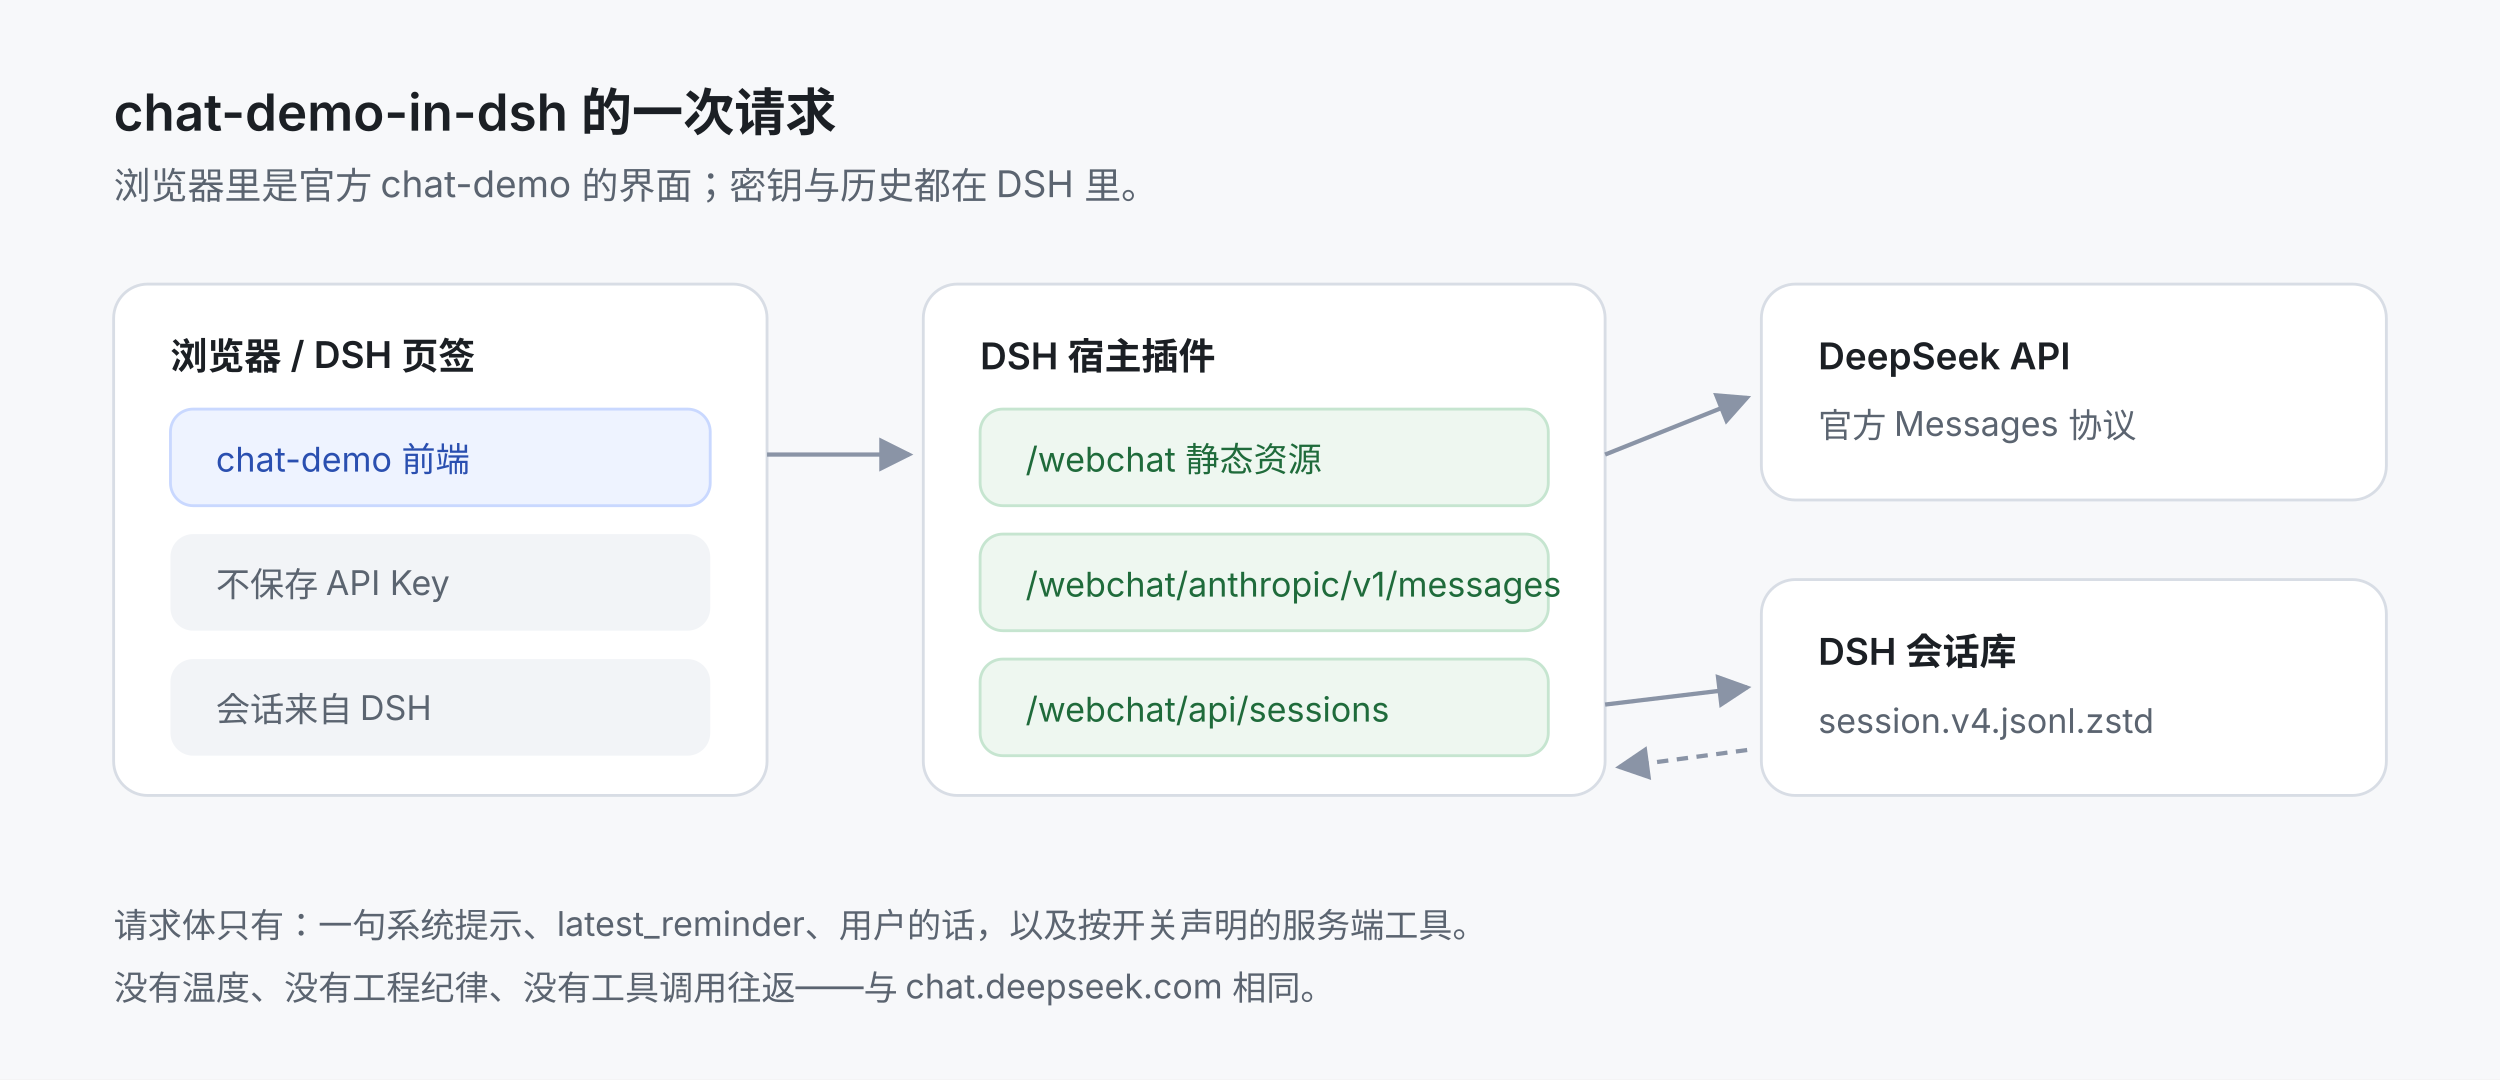
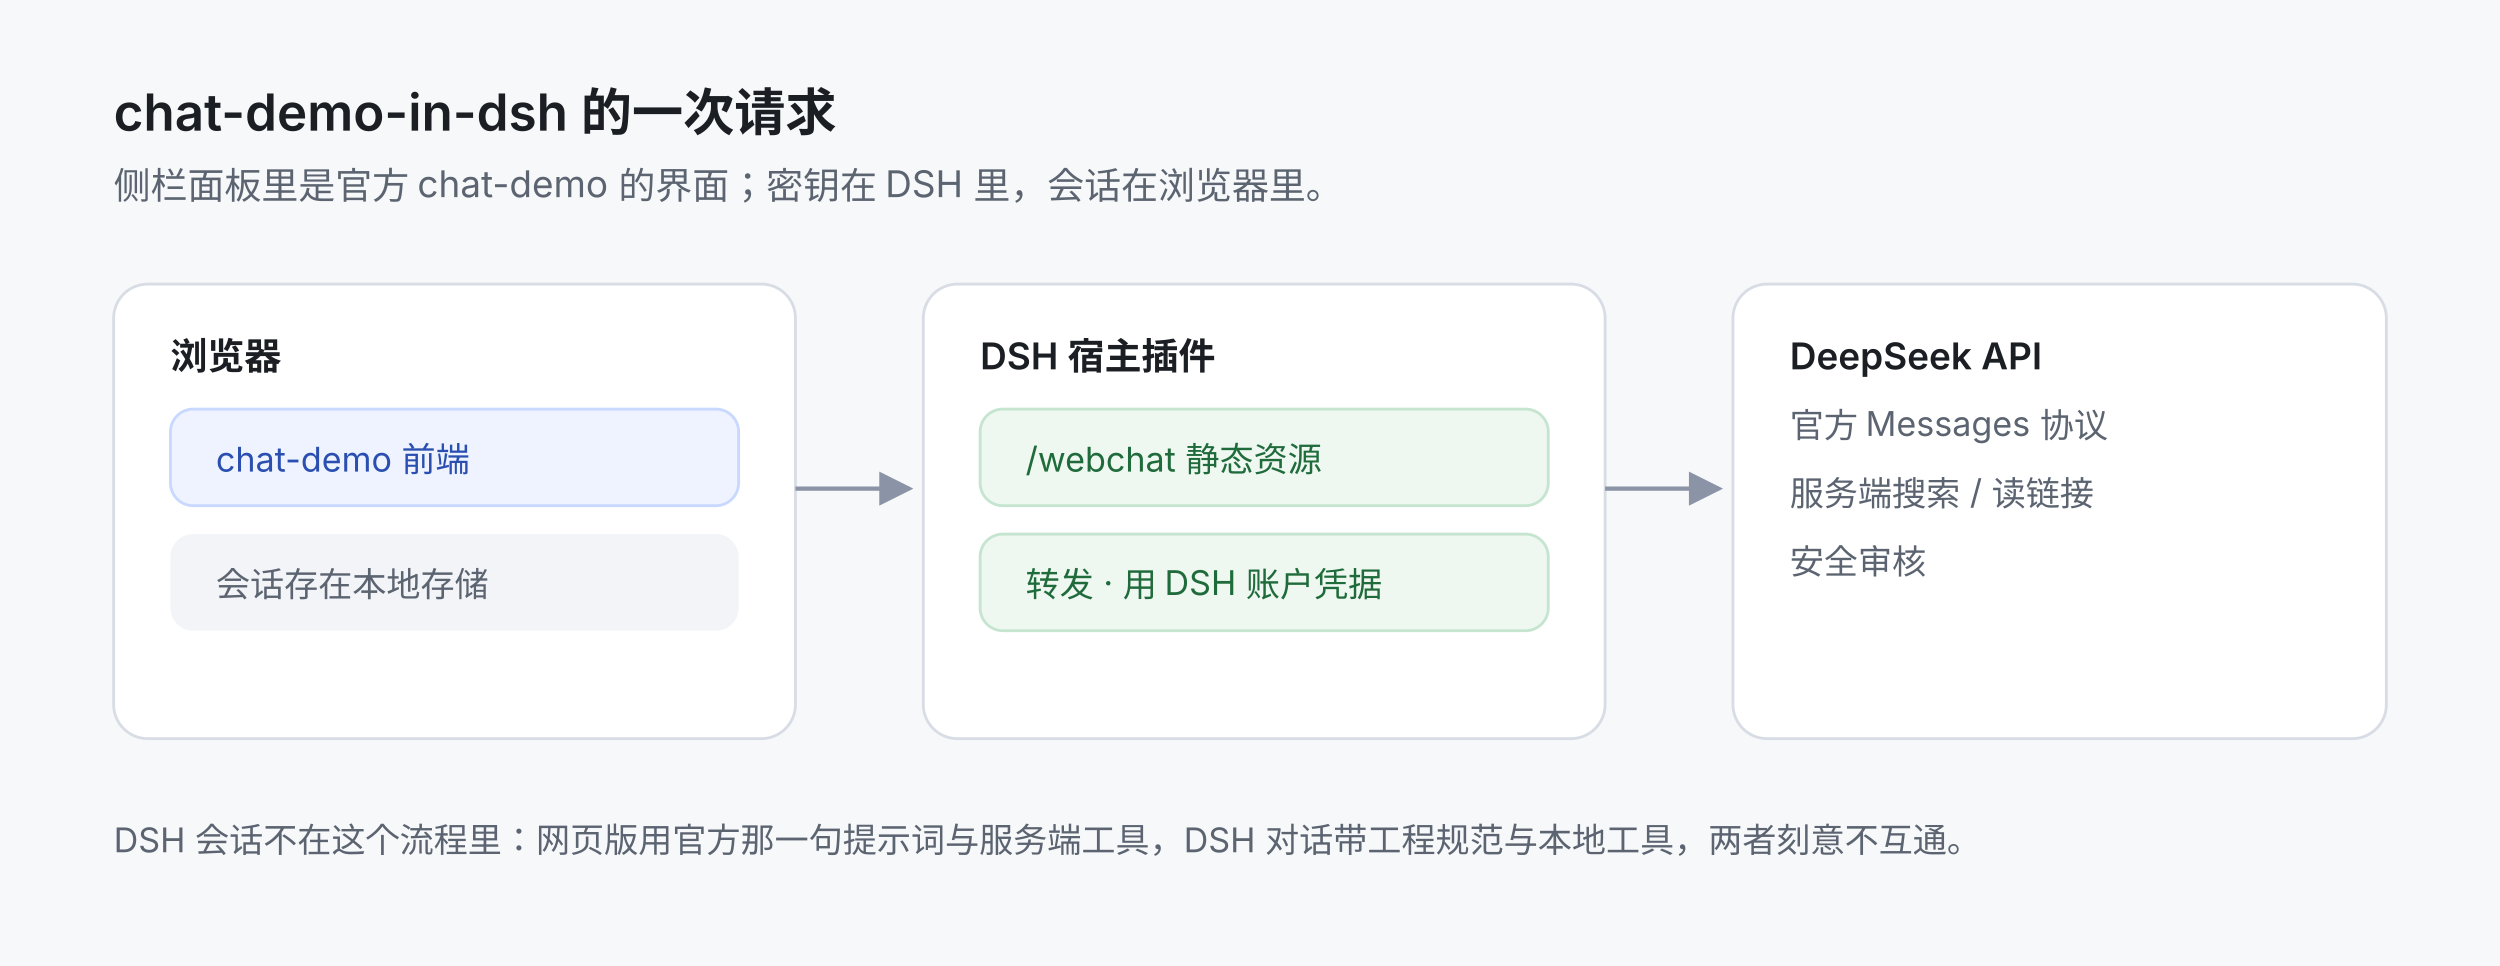
- <svg xmlns="http://www.w3.org/2000/svg" width="880" height="380" viewBox="0 0 880 380" fill="none" font-family="system-ui, -apple-system, 'Segoe UI', 'Microsoft YaHei', sans-serif">
-   <rect width="880" height="380" fill="#F7F8FA" />
+ <svg xmlns="http://www.w3.org/2000/svg" width="880" height="340" viewBox="0 0 880 340" fill="none" font-family="system-ui, -apple-system, 'Segoe UI', 'Microsoft YaHei', sans-serif">
+   <rect width="880" height="340" fill="#F7F8FA" />
  <text x="40" y="46" font-size="18" font-weight="600" fill="#1B1F24">chat-demo-in-dsh 的一次请求</text>
-   <text x="40" y="70" font-size="13" fill="#5B6470">浏览器里是官方 chat-demo 的界面；密钥与历史都在 DSH 里。</text>
-   <rect x="40" y="100" width="230" height="180" rx="12" fill="#FFFFFF" stroke="#D8DDE5" />
-   <text x="60" y="130" font-size="13" font-weight="600" fill="#1B1F24">浏览器 / DSH 页签</text>
-   <rect x="60" y="144" width="190" height="34" rx="8" fill="#EEF3FF" stroke="#C9D8FF" />
+   <text x="40" y="70" font-size="13" fill="#5B6470">侧栏面板里是官方 chat-demo 的界面；密钥在 DSH 里，会话在浏览器里。</text>
+   <rect x="40" y="100" width="240" height="160" rx="12" fill="#FFFFFF" stroke="#D8DDE5" />
+   <text x="60" y="130" font-size="13" font-weight="600" fill="#1B1F24">浏览器</text>
+   <rect x="60" y="144" width="200" height="34" rx="8" fill="#EEF3FF" stroke="#C9D8FF" />
  <text x="76" y="166" font-size="12" fill="#2A4FB0">chat-demo 前端</text>
-   <rect x="60" y="188" width="190" height="34" rx="8" fill="#F2F4F7" />
-   <text x="76" y="210" font-size="12" fill="#5B6470">不保存 API Key</text>
-   <rect x="60" y="232" width="190" height="34" rx="8" fill="#F2F4F7" />
-   <text x="76" y="254" font-size="12" fill="#5B6470">会话来自 DSH</text>
-   <rect x="325" y="100" width="240" height="180" rx="12" fill="#FFFFFF" stroke="#D8DDE5" />
+   <rect x="60" y="188" width="200" height="34" rx="8" fill="#F2F4F7" />
+   <text x="76" y="210" font-size="12" fill="#5B6470">会话存在本地存储</text>
+   <rect x="325" y="100" width="240" height="160" rx="12" fill="#FFFFFF" stroke="#D8DDE5" />
  <text x="345" y="130" font-size="13" font-weight="600" fill="#1B1F24">DSH 宿主插件</text>
  <rect x="345" y="144" width="200" height="34" rx="8" fill="#EEF7F0" stroke="#C6E5D0" />
  <text x="361" y="166" font-size="12" fill="#1F6B3B">/webchat 静态资源</text>
  <rect x="345" y="188" width="200" height="34" rx="8" fill="#EEF7F0" stroke="#C6E5D0" />
-   <text x="361" y="210" font-size="12" fill="#1F6B3B">/webchat/anthropic/v1/messages</text>
-   <rect x="345" y="232" width="200" height="34" rx="8" fill="#EEF7F0" stroke="#C6E5D0" />
-   <text x="361" y="254" font-size="12" fill="#1F6B3B">/webchat/api/sessions</text>
-   <rect x="620" y="100" width="220" height="76" rx="12" fill="#FFFFFF" stroke="#D8DDE5" />
-   <text x="640" y="130" font-size="13" font-weight="600" fill="#1B1F24">DeepSeek API</text>
-   <text x="640" y="154" font-size="12" fill="#5B6470">官方 Messages 协议</text>
-   <rect x="620" y="204" width="220" height="76" rx="12" fill="#FFFFFF" stroke="#D8DDE5" />
-   <text x="640" y="234" font-size="13" font-weight="600" fill="#1B1F24">DSH 会话库</text>
-   <text x="640" y="258" font-size="12" fill="#5B6470">session.v4.jsonl.zstd</text>
+   <text x="361" y="210" font-size="12" fill="#1F6B3B">转发 · 用 DSH 账户凭据</text>
+   <rect x="610" y="100" width="230" height="160" rx="12" fill="#FFFFFF" stroke="#D8DDE5" />
+   <text x="630" y="130" font-size="13" font-weight="600" fill="#1B1F24">DeepSeek API</text>
+   <text x="630" y="154" font-size="12" fill="#5B6470">官方 Messages 协议</text>
+   <text x="630" y="178" font-size="12" fill="#5B6470">服务端搜索 / 读链接</text>
+   <text x="630" y="202" font-size="12" fill="#5B6470">安全审核</text>
  <defs>
    <marker id="a" markerWidth="8" markerHeight="8" refX="7" refY="4" orient="auto">
      <path d="M0 0 L8 4 L0 8 z" fill="#8A94A6" />
    </marker>
  </defs>
-   <line x1="270" y1="160" x2="320" y2="160" stroke="#8A94A6" stroke-width="1.5" marker-end="url(#a)" />
-   <line x1="565" y1="160" x2="615" y2="140" stroke="#8A94A6" stroke-width="1.5" marker-end="url(#a)" />
-   <line x1="565" y1="248" x2="615" y2="242" stroke="#8A94A6" stroke-width="1.5" marker-end="url(#a)" />
-   <line x1="615" y1="264" x2="570" y2="270" stroke="#8A94A6" stroke-width="1.5" stroke-dasharray="4 3" marker-end="url(#a)" />
-   <text x="40" y="330" font-size="12" fill="#5B6470">请求体只有：一句系统提示、latest_reminder、用户的话，以及按开关声明的服务端工具。</text>
-   <text x="40" y="352" font-size="12" fill="#5B6470">没有温度、没有工程纪律、没有工具调用往返——与 chat.deepseek.com 相同。</text>
+   <line x1="280" y1="172" x2="320" y2="172" stroke="#8A94A6" stroke-width="1.5" marker-end="url(#a)" />
+   <line x1="565" y1="172" x2="605" y2="172" stroke="#8A94A6" stroke-width="1.5" marker-end="url(#a)" />
+   <text x="40" y="300" font-size="12" fill="#5B6470">DSH 会话不在这个流程里：网页版用官方那一句提示词与服务端工具，DSH 对话带工程规范与本地工具，两者刻意不互通。</text>
</svg>
